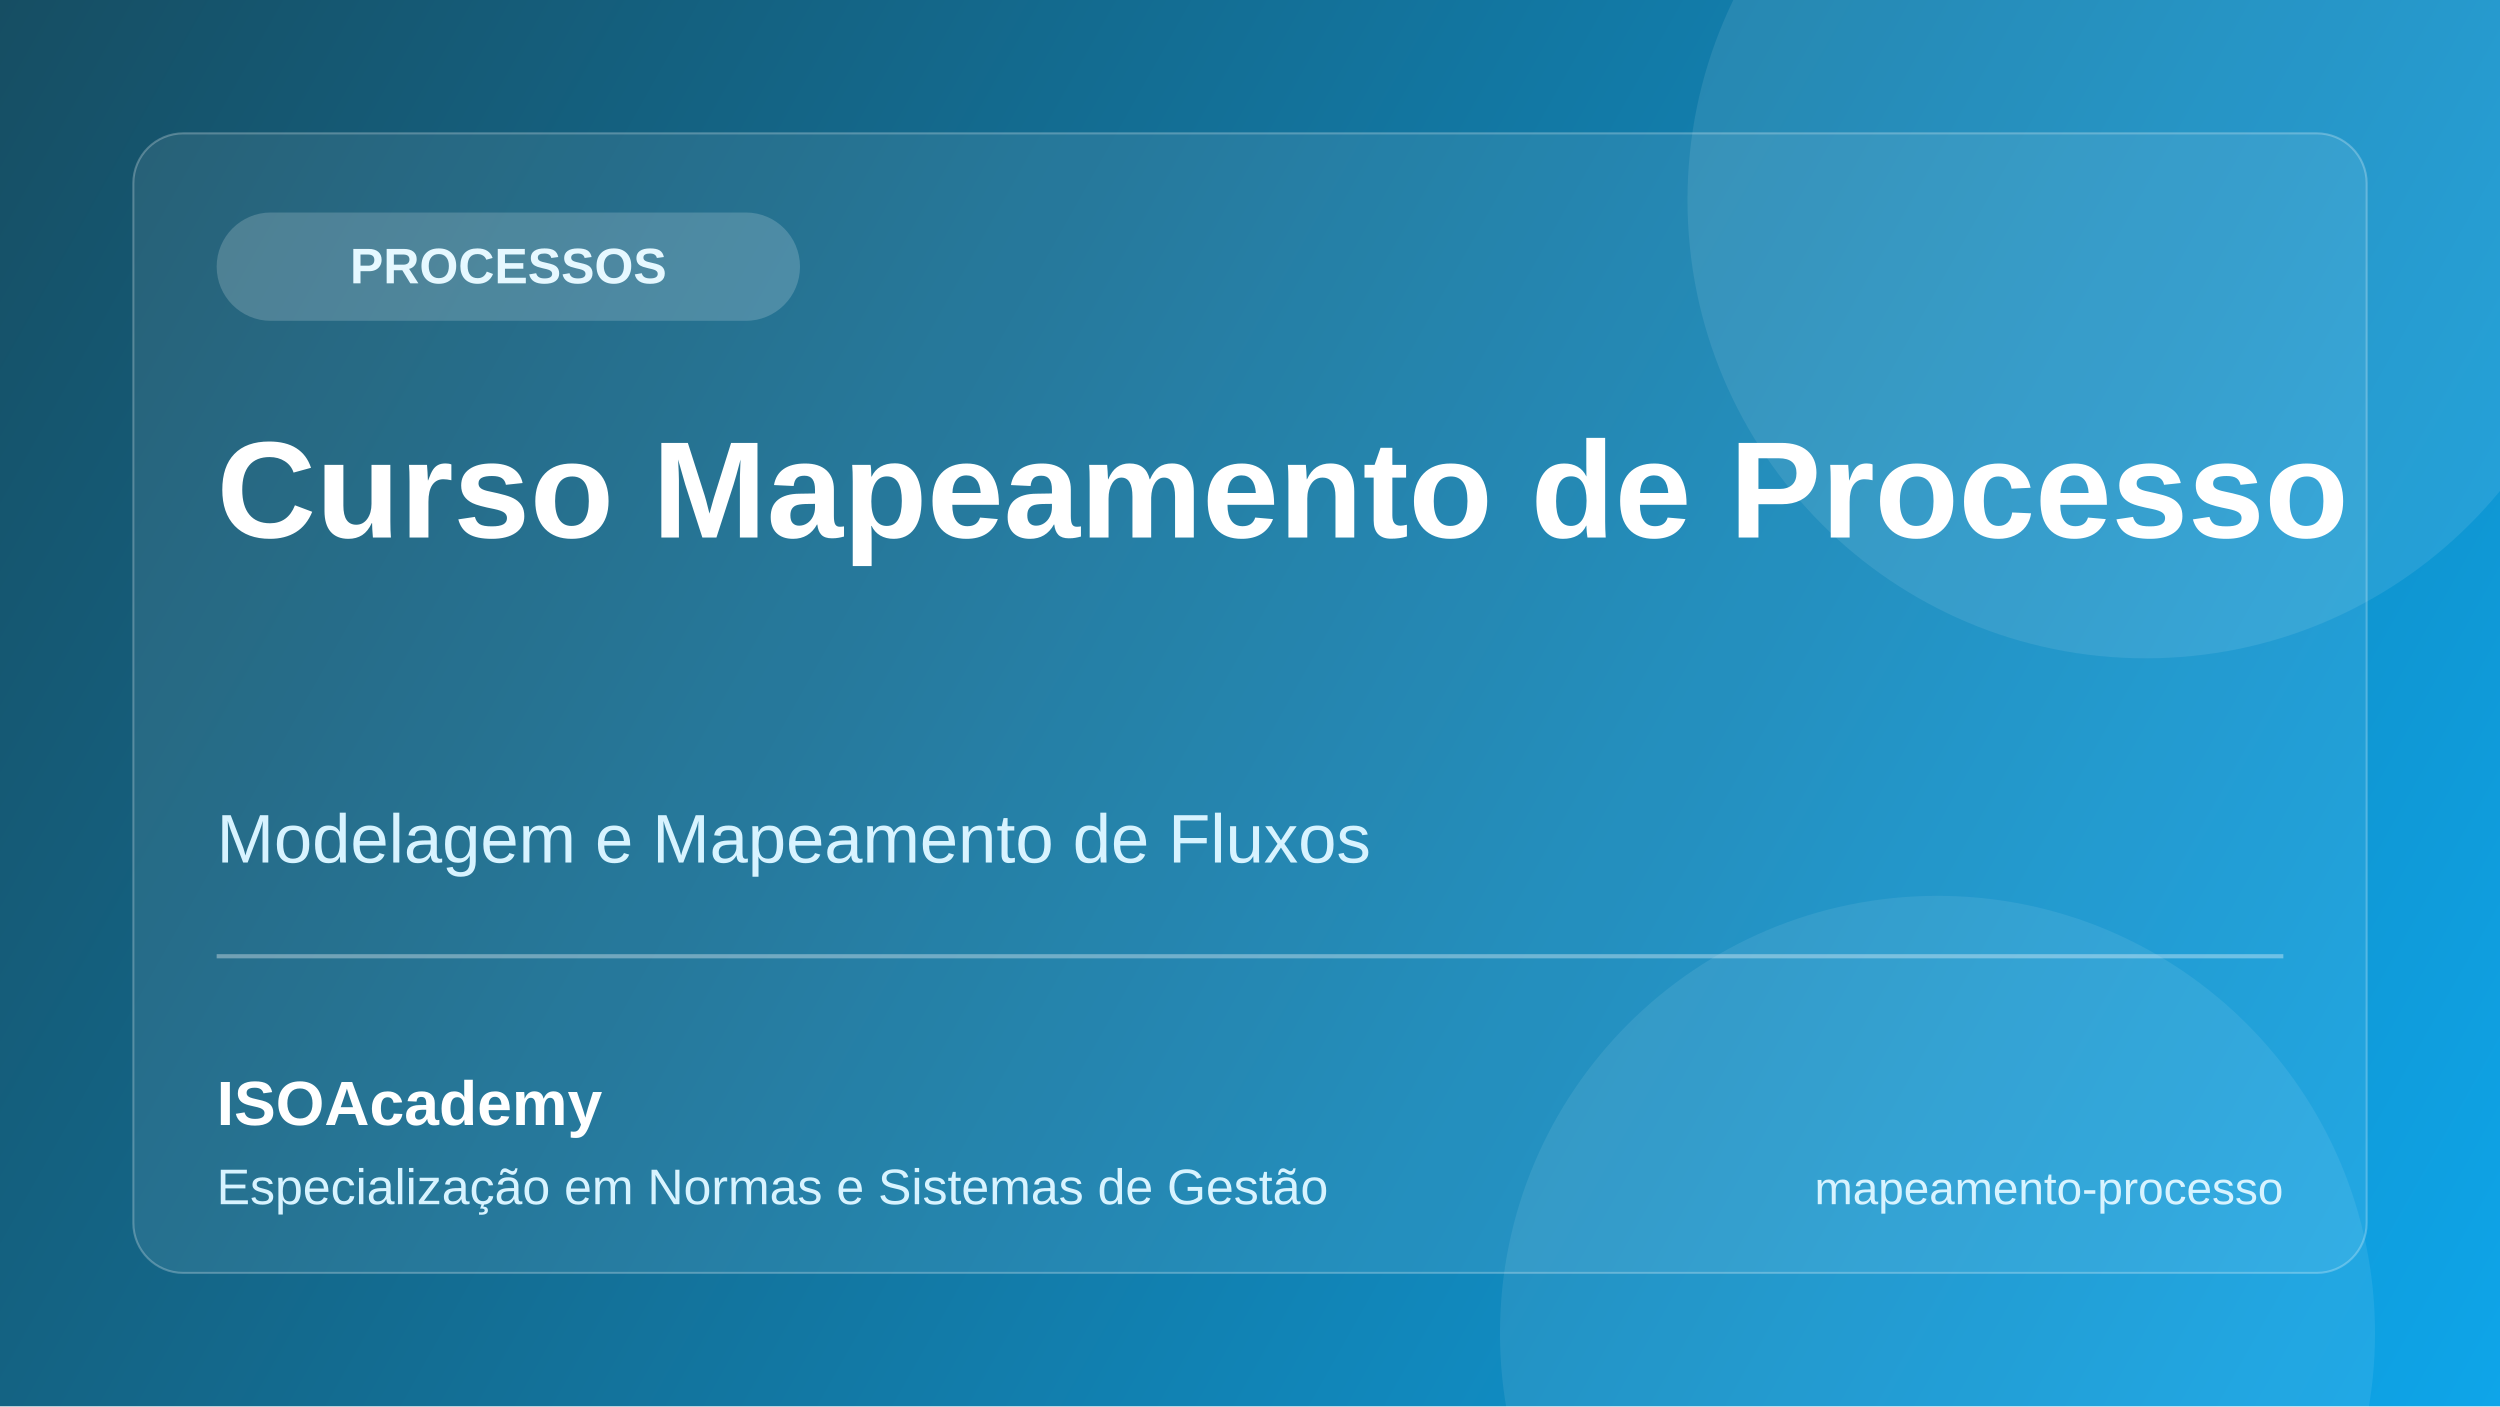
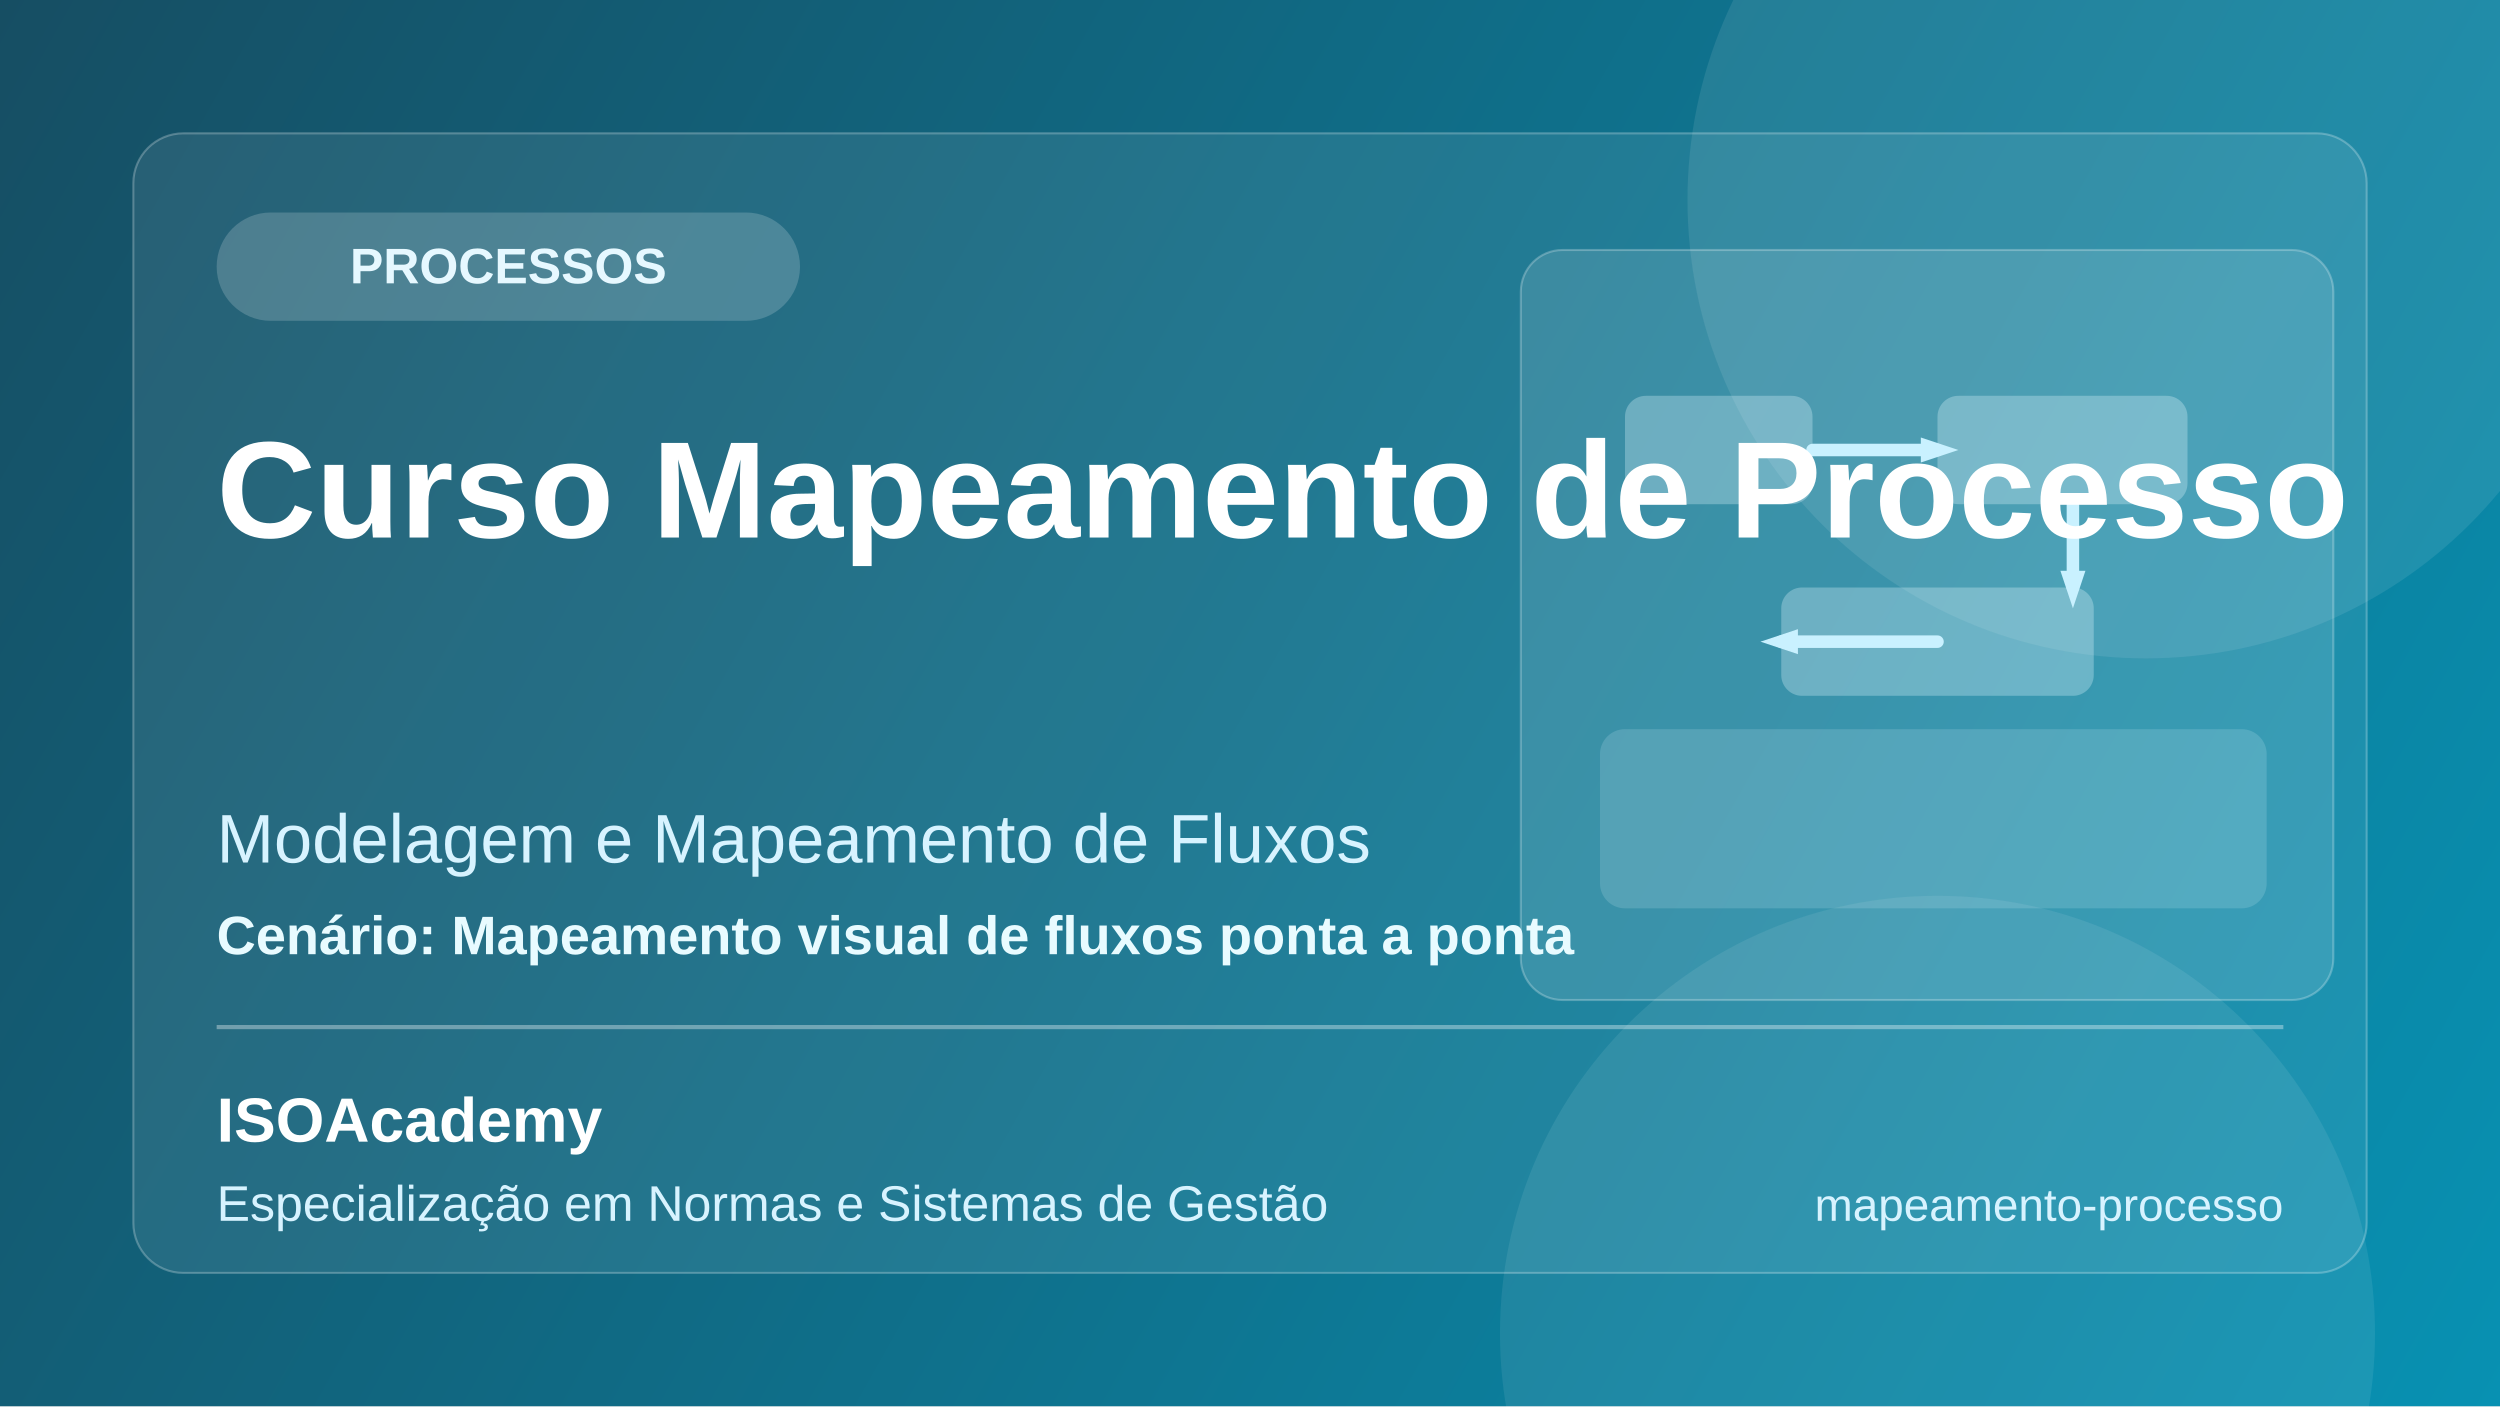
<svg xmlns="http://www.w3.org/2000/svg" width="1200" height="675" viewBox="0 0 1200 675" fill="none">
  <defs>
    <linearGradient id="bg" x1="0" y1="0" x2="1200" y2="675" gradientUnits="userSpaceOnUse">
      <stop stop-color="#164E63" />
-       <stop offset="1" stop-color="#0EA5E9" />
+       <stop offset="1" stop-color="#0891B2" />
    </linearGradient>
  </defs>
  <rect width="1200" height="675" fill="url(#bg)" />
  <circle cx="1030" cy="96" r="220" fill="#ffffff" fill-opacity="0.09" />
  <circle cx="930" cy="640" r="210" fill="#ffffff" fill-opacity="0.08" />
  <rect x="64" y="64" width="1072" height="547" rx="24" fill="#ffffff" fill-opacity="0.08" stroke="#ffffff" stroke-opacity="0.25" />
+   <rect x="730" y="120" width="390" height="360" rx="20" fill="#ffffff" fill-opacity="0.12" stroke="#ffffff" stroke-opacity="0.25" />
+   <rect x="780" y="190" width="90" height="52" rx="10" fill="#E5F8FF" fill-opacity="0.30" />
+   <rect x="930" y="190" width="120" height="52" rx="10" fill="#E5F8FF" fill-opacity="0.30" />
+   <rect x="855" y="282" width="150" height="52" rx="10" fill="#E5F8FF" fill-opacity="0.30" />
+   <path d="M870 216H930M995 242V282M930 308H855" stroke="#C9F1FF" stroke-width="6" stroke-linecap="round" />
+   <polygon points="922,210 940,216 922,222" fill="#C9F1FF" />
+   <polygon points="989,274 995,292 1001,274" fill="#C9F1FF" />
+   <polygon points="863,302 845,308 863,314" fill="#C9F1FF" />
+   <rect x="768" y="350" width="320" height="86" rx="12" fill="#E5F8FF" fill-opacity="0.16" />
  <rect x="104" y="102" width="280" height="52" rx="26" fill="#ffffff" fill-opacity="0.18" />
  <text x="244" y="136" fill="#E6F8FF" font-family="Arial, Helvetica, sans-serif" font-size="24" font-weight="700" text-anchor="middle">PROCESSOS</text>
  <text x="104" y="258" fill="#ffffff" font-family="Arial, Helvetica, sans-serif" font-size="66" font-weight="800">Curso Mapeamento de Processo</text>
  <text x="104" y="414" fill="#D7F3FF" font-family="Arial, Helvetica, sans-serif" font-size="33" font-weight="500">Modelagem e Mapeamento de Fluxos</text>
-   <rect x="104" y="458" width="992" height="2" fill="#ffffff" fill-opacity="0.35" />
-   <text x="104" y="540" fill="#ffffff" font-family="Arial, Helvetica, sans-serif" font-size="30" font-weight="700">ISOAcademy</text>
-   <text x="104" y="578" fill="#D7F3FF" font-family="Arial, Helvetica, sans-serif" font-size="24">Especialização em Normas e Sistemas de Gestão</text>
-   <text x="1096" y="578" fill="#D7F3FF" font-family="Arial, Helvetica, sans-serif" font-size="22" text-anchor="end">mapeamento-processo</text>
+   <text x="104" y="458" fill="#E8FBFF" font-family="Arial, Helvetica, sans-serif" font-size="26" font-weight="600">Cenário: Mapeamento visual de fluxos ponta a ponta</text>
+   <rect x="104" y="492" width="992" height="2" fill="#ffffff" fill-opacity="0.35" />
+   <text x="104" y="548" fill="#ffffff" font-family="Arial, Helvetica, sans-serif" font-size="30" font-weight="700">ISOAcademy</text>
+   <text x="104" y="586" fill="#D7F3FF" font-family="Arial, Helvetica, sans-serif" font-size="24">Especialização em Normas e Sistemas de Gestão</text>
+   <text x="1096" y="586" fill="#D7F3FF" font-family="Arial, Helvetica, sans-serif" font-size="22" text-anchor="end">mapeamento-processo</text>
</svg>
